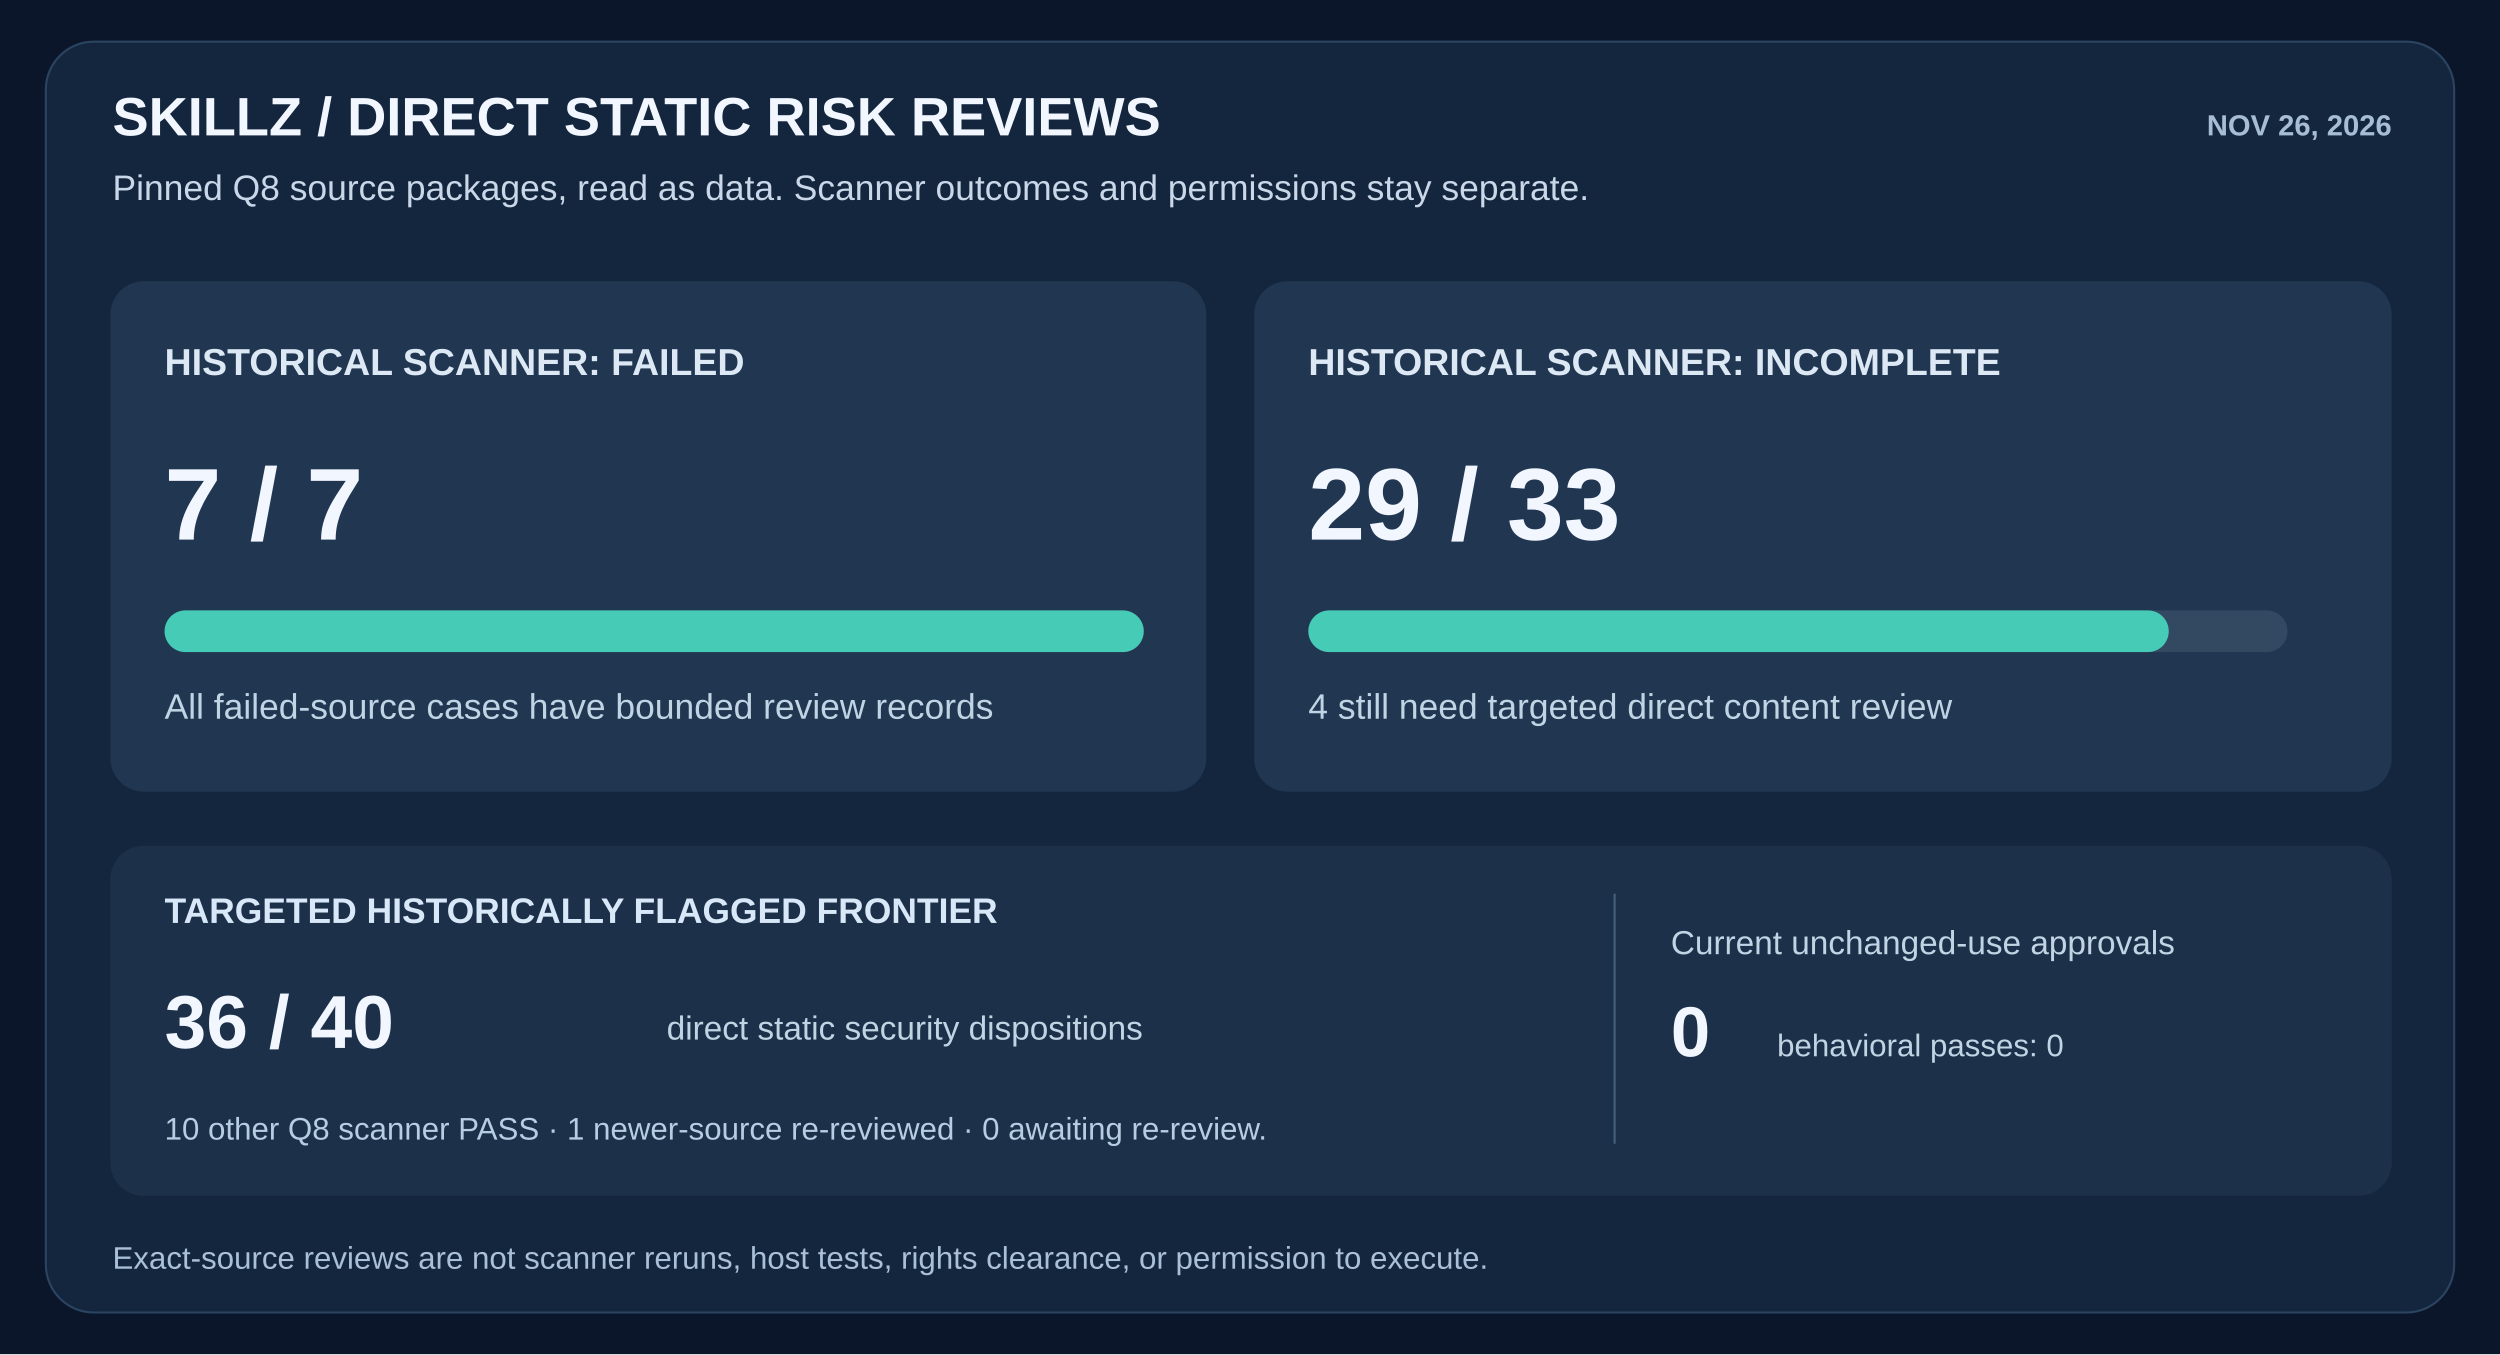
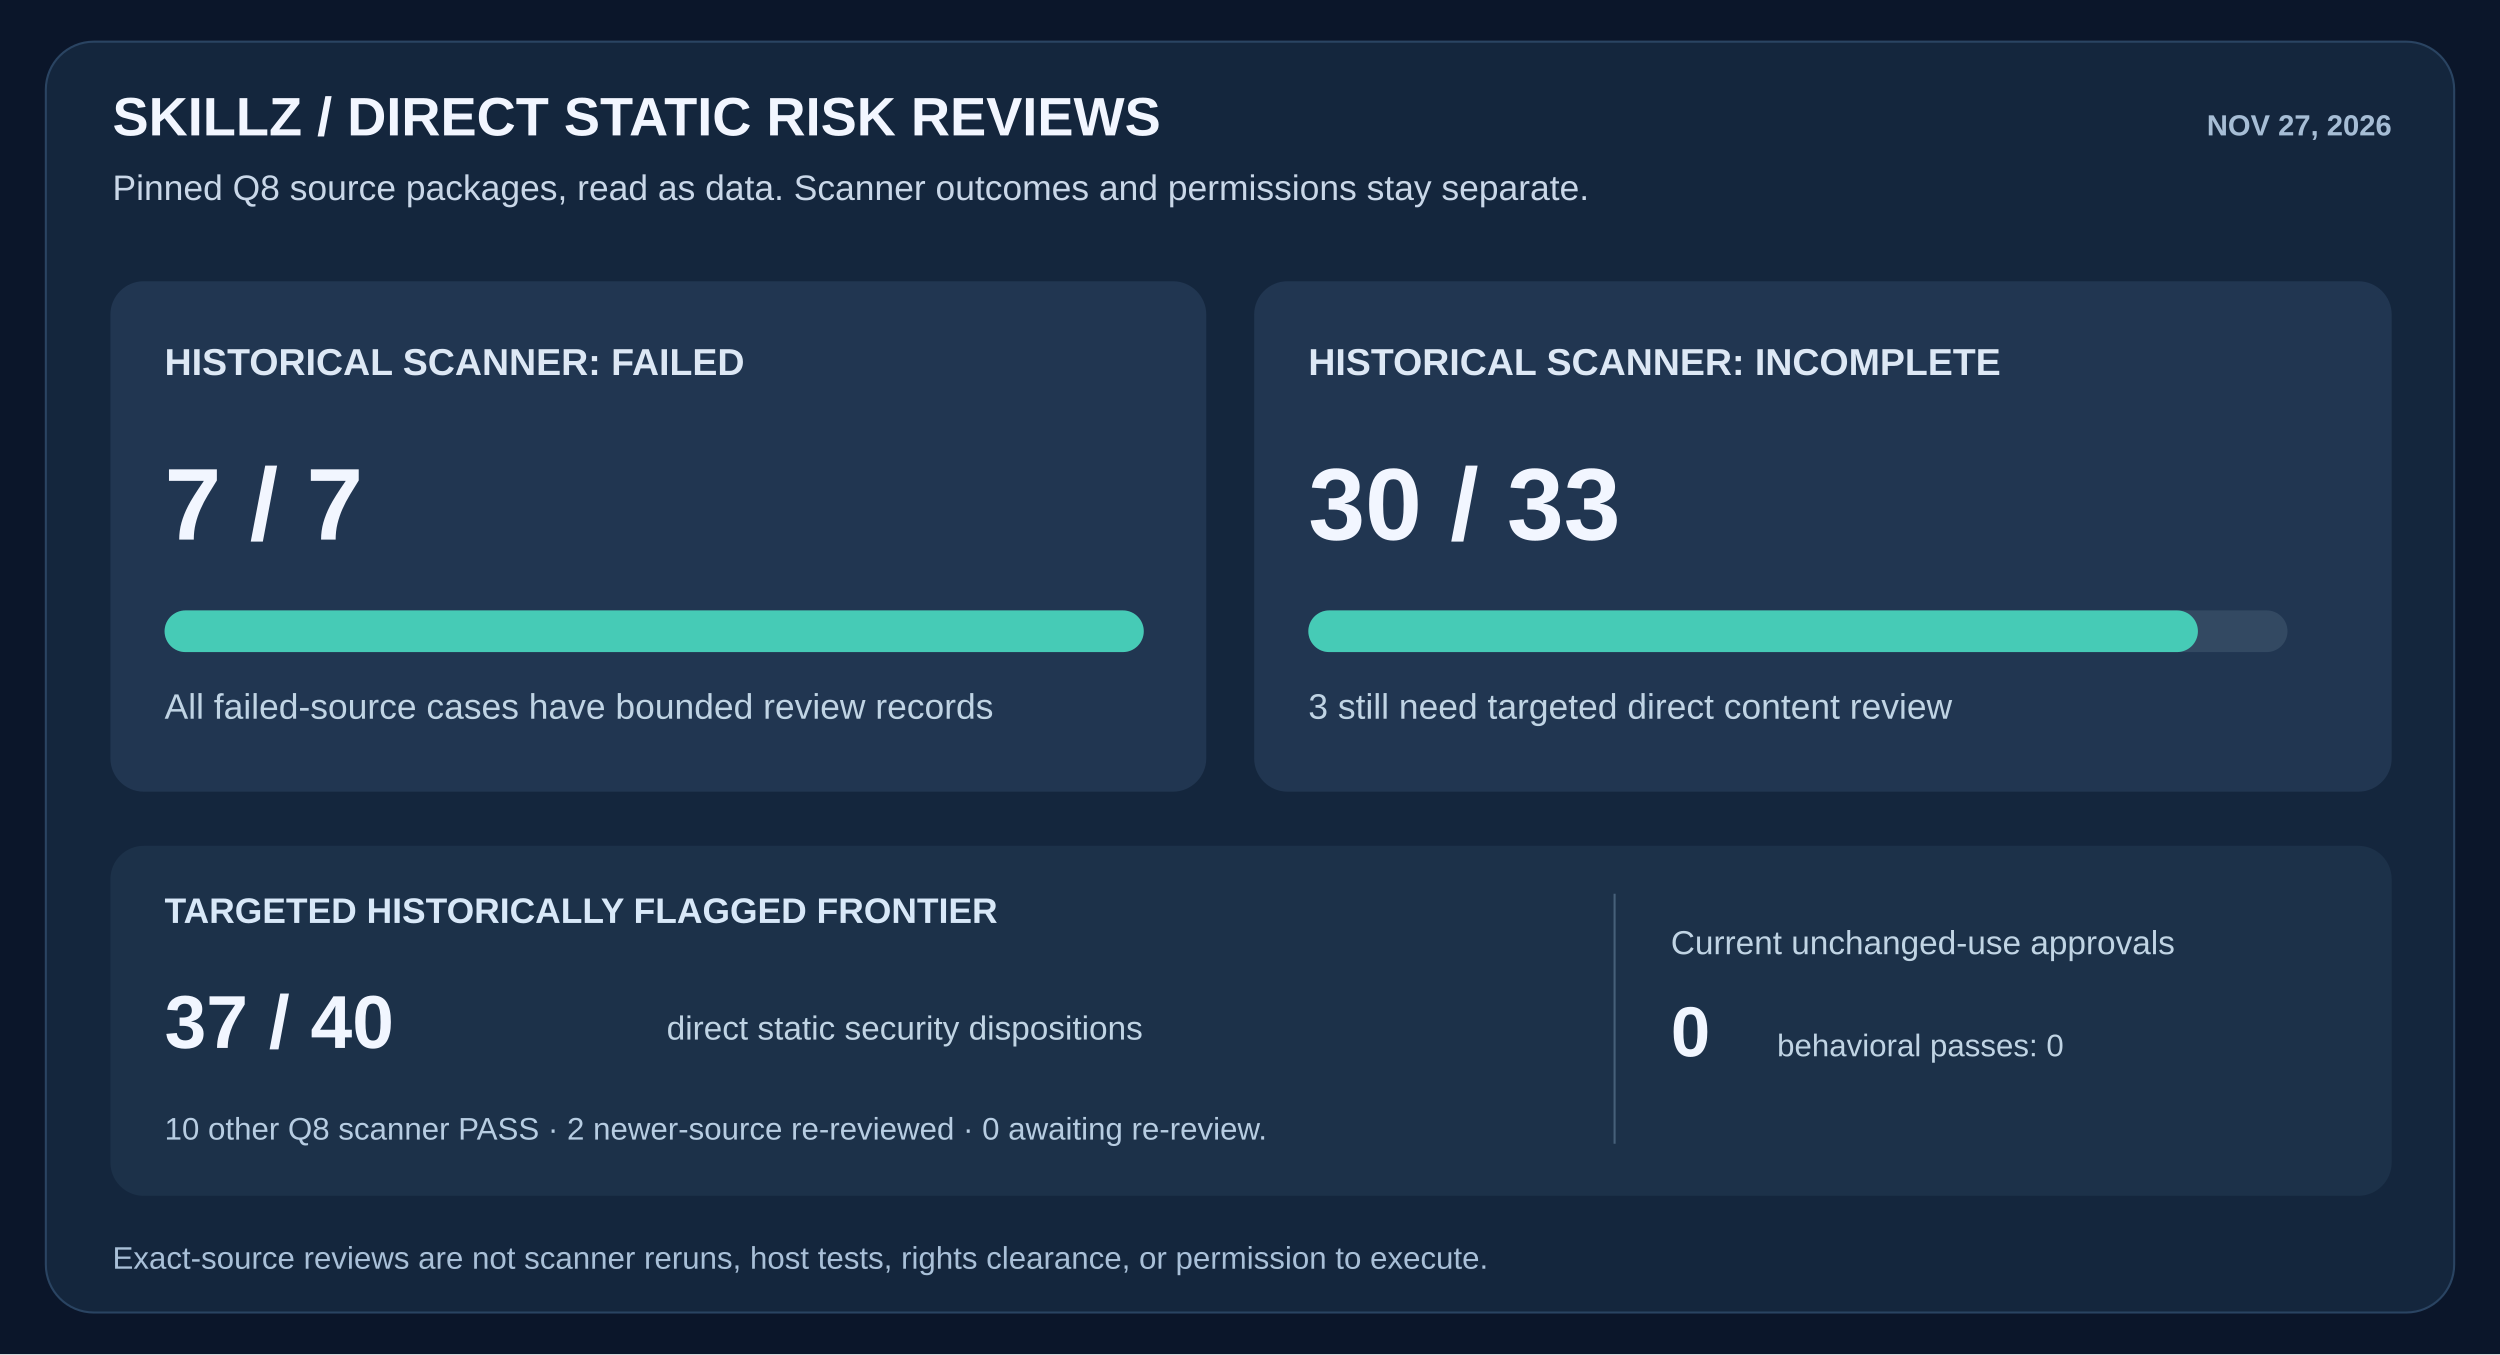
<svg xmlns="http://www.w3.org/2000/svg" width="1200" height="650" viewBox="0 0 1200 650" role="img" aria-labelledby="title desc">
  <rect width="1200" height="650" fill="#0b162a" />
  <rect x="22" y="20" width="1156" height="610" rx="23" fill="#14263d" stroke="#2a4462" />
  <text x="54" y="65" font-family="Arial,sans-serif" font-size="26" font-weight="700" fill="#f2f6ff">SKILLZ / DIRECT STATIC RISK REVIEWS</text>
-   <text x="1148" y="65" font-family="Arial,sans-serif" text-anchor="end" font-size="14" font-weight="700" fill="#a6bdd5">NOV 26, 2026</text>
+   <text x="1148" y="65" font-family="Arial,sans-serif" text-anchor="end" font-size="14" font-weight="700" fill="#a6bdd5">NOV 27, 2026</text>
  <text x="54" y="96" font-family="Arial,sans-serif" font-size="17" fill="#c9d7e8">Pinned Q8 source packages, read as data. Scanner outcomes and permissions stay separate.</text>
  <rect x="53" y="135" width="526" height="245" rx="16" fill="#213651" />
  <rect x="602" y="135" width="546" height="245" rx="16" fill="#213651" />
  <text x="79" y="180" font-family="Arial,sans-serif" font-size="18" font-weight="700" fill="#dde8f5">HISTORICAL SCANNER: FAILED</text>
  <text x="628" y="180" font-family="Arial,sans-serif" font-size="18" font-weight="700" fill="#dde8f5">HISTORICAL SCANNER: INCOMPLETE</text>
  <text x="79" y="259" font-family="Arial,sans-serif" font-size="49" font-weight="800" fill="#f2f6ff">7 / 7</text>
-   <text x="628" y="259" font-family="Arial,sans-serif" font-size="49" font-weight="800" fill="#f2f6ff">29 / 33</text>
+   <text x="628" y="259" font-family="Arial,sans-serif" font-size="49" font-weight="800" fill="#f2f6ff">30 / 33</text>
  <rect x="79" y="293" width="470" height="20" rx="10" fill="#334962" />
  <rect x="79" y="293" width="470" height="20" rx="10" fill="#46cbb6" />
  <rect x="628" y="293" width="470" height="20" rx="10" fill="#334962" />
-   <rect x="628" y="293" width="413" height="20" rx="10" fill="#46cbb6" />
+   <rect x="628" y="293" width="427" height="20" rx="10" fill="#46cbb6" />
  <text x="79" y="345" font-family="Arial,sans-serif" font-size="17" fill="#c0d4e4">All failed-source cases have bounded review records</text>
-   <text x="628" y="345" font-family="Arial,sans-serif" font-size="17" fill="#c0d4e4">4 still need targeted direct content review</text>
+   <text x="628" y="345" font-family="Arial,sans-serif" font-size="17" fill="#c0d4e4">3 still need targeted direct content review</text>
  <rect x="53" y="406" width="1095" height="168" rx="16" fill="#1c3149" />
  <text x="79" y="443" font-family="Arial,sans-serif" font-size="17" font-weight="700" fill="#d8e8f8">TARGETED HISTORICALLY FLAGGED FRONTIER</text>
-   <text x="79" y="503" font-family="Arial,sans-serif" font-size="36" font-weight="750" fill="#f1f6ff">36 / 40</text>
+   <text x="79" y="503" font-family="Arial,sans-serif" font-size="36" font-weight="750" fill="#f1f6ff">37 / 40</text>
  <text x="320" y="499" font-family="Arial,sans-serif" font-size="16" fill="#c0d4e4">direct static security dispositions</text>
-   <text x="79" y="547" font-family="Arial,sans-serif" font-size="15" fill="#b7cde2">10 other Q8 scanner PASS · 1 newer-source re-reviewed · 0 awaiting re-review.</text>
+   <text x="79" y="547" font-family="Arial,sans-serif" font-size="15" fill="#b7cde2">10 other Q8 scanner PASS · 2 newer-source re-reviewed · 0 awaiting re-review.</text>
  <line x1="775" y1="429" x2="775" y2="549" stroke="#466079" stroke-width="1" />
  <text x="802" y="458" font-family="Arial,sans-serif" font-size="16" fill="#c0d4e4">Current unchanged-use approvals</text>
  <text x="802" y="507" font-family="Arial,sans-serif" font-size="34" font-weight="800" fill="#f1f6ff">0</text>
  <text x="853" y="507" font-family="Arial,sans-serif" font-size="15" fill="#c0d4e4">behavioral passes: 0</text>
  <text x="54" y="609" font-family="Arial,sans-serif" font-size="15" fill="#a9c0d8">Exact-source reviews are not scanner reruns, host tests, rights clearance, or permission to execute.</text>
</svg>
